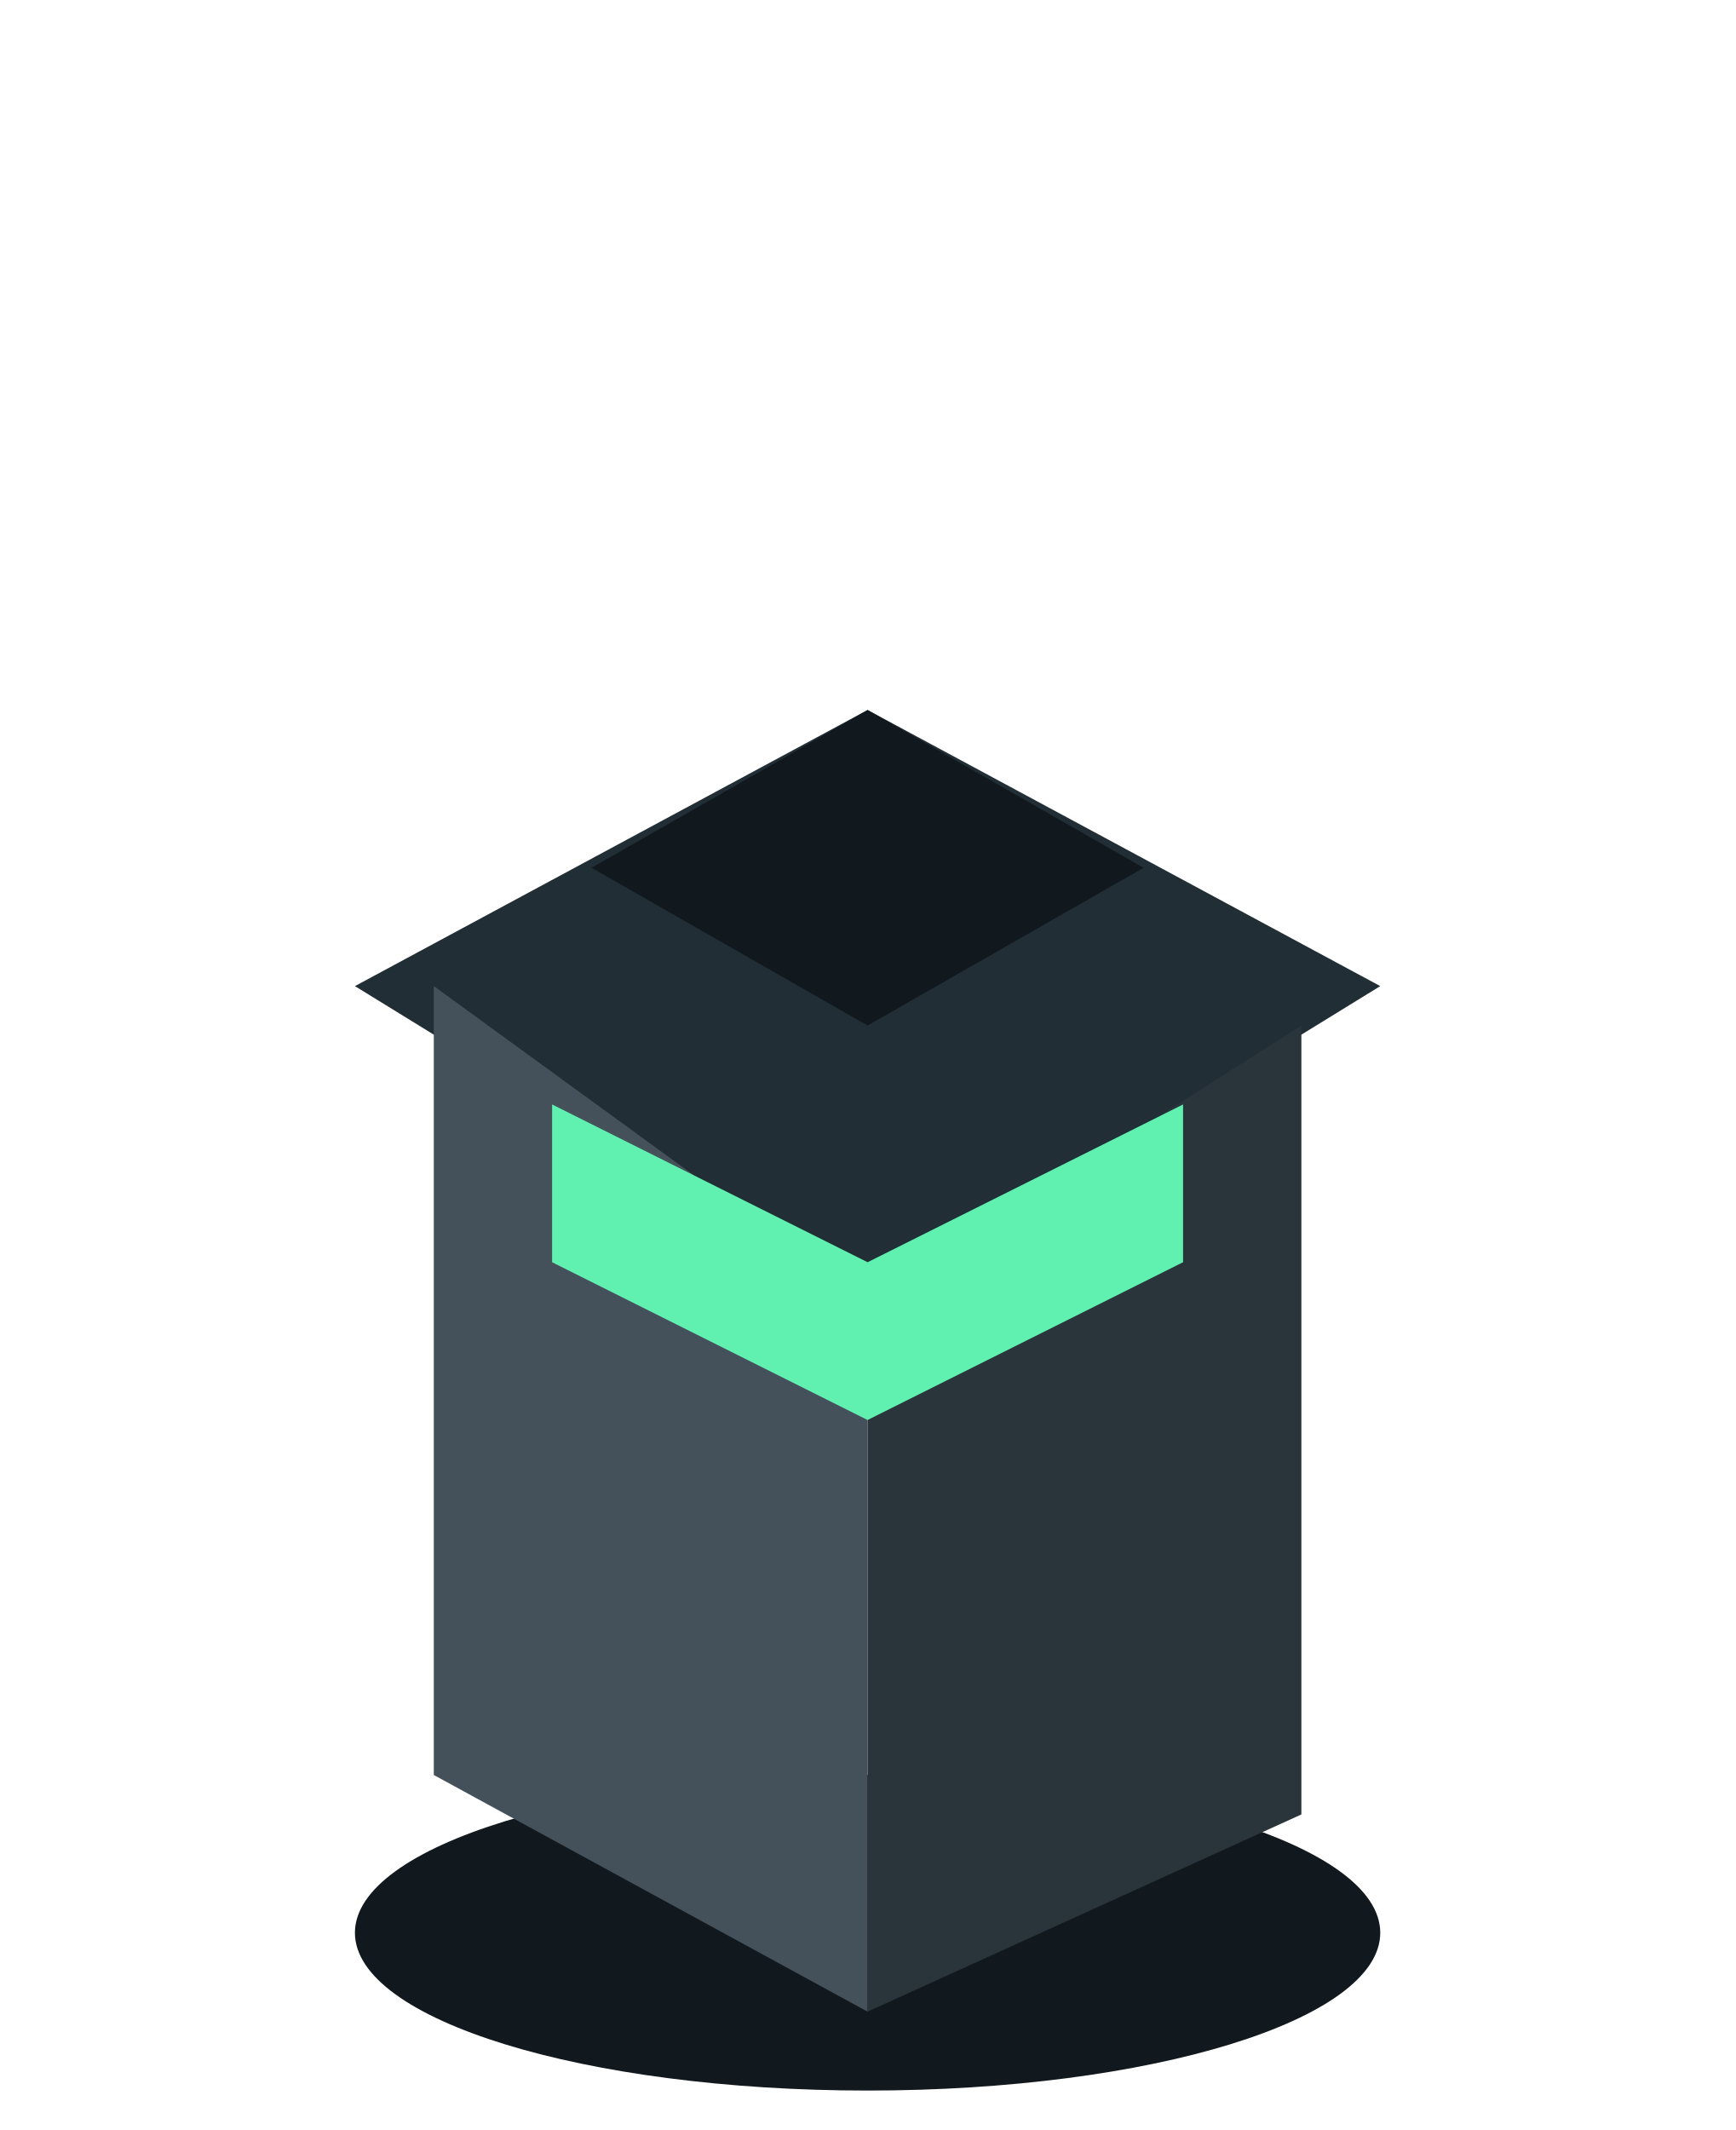
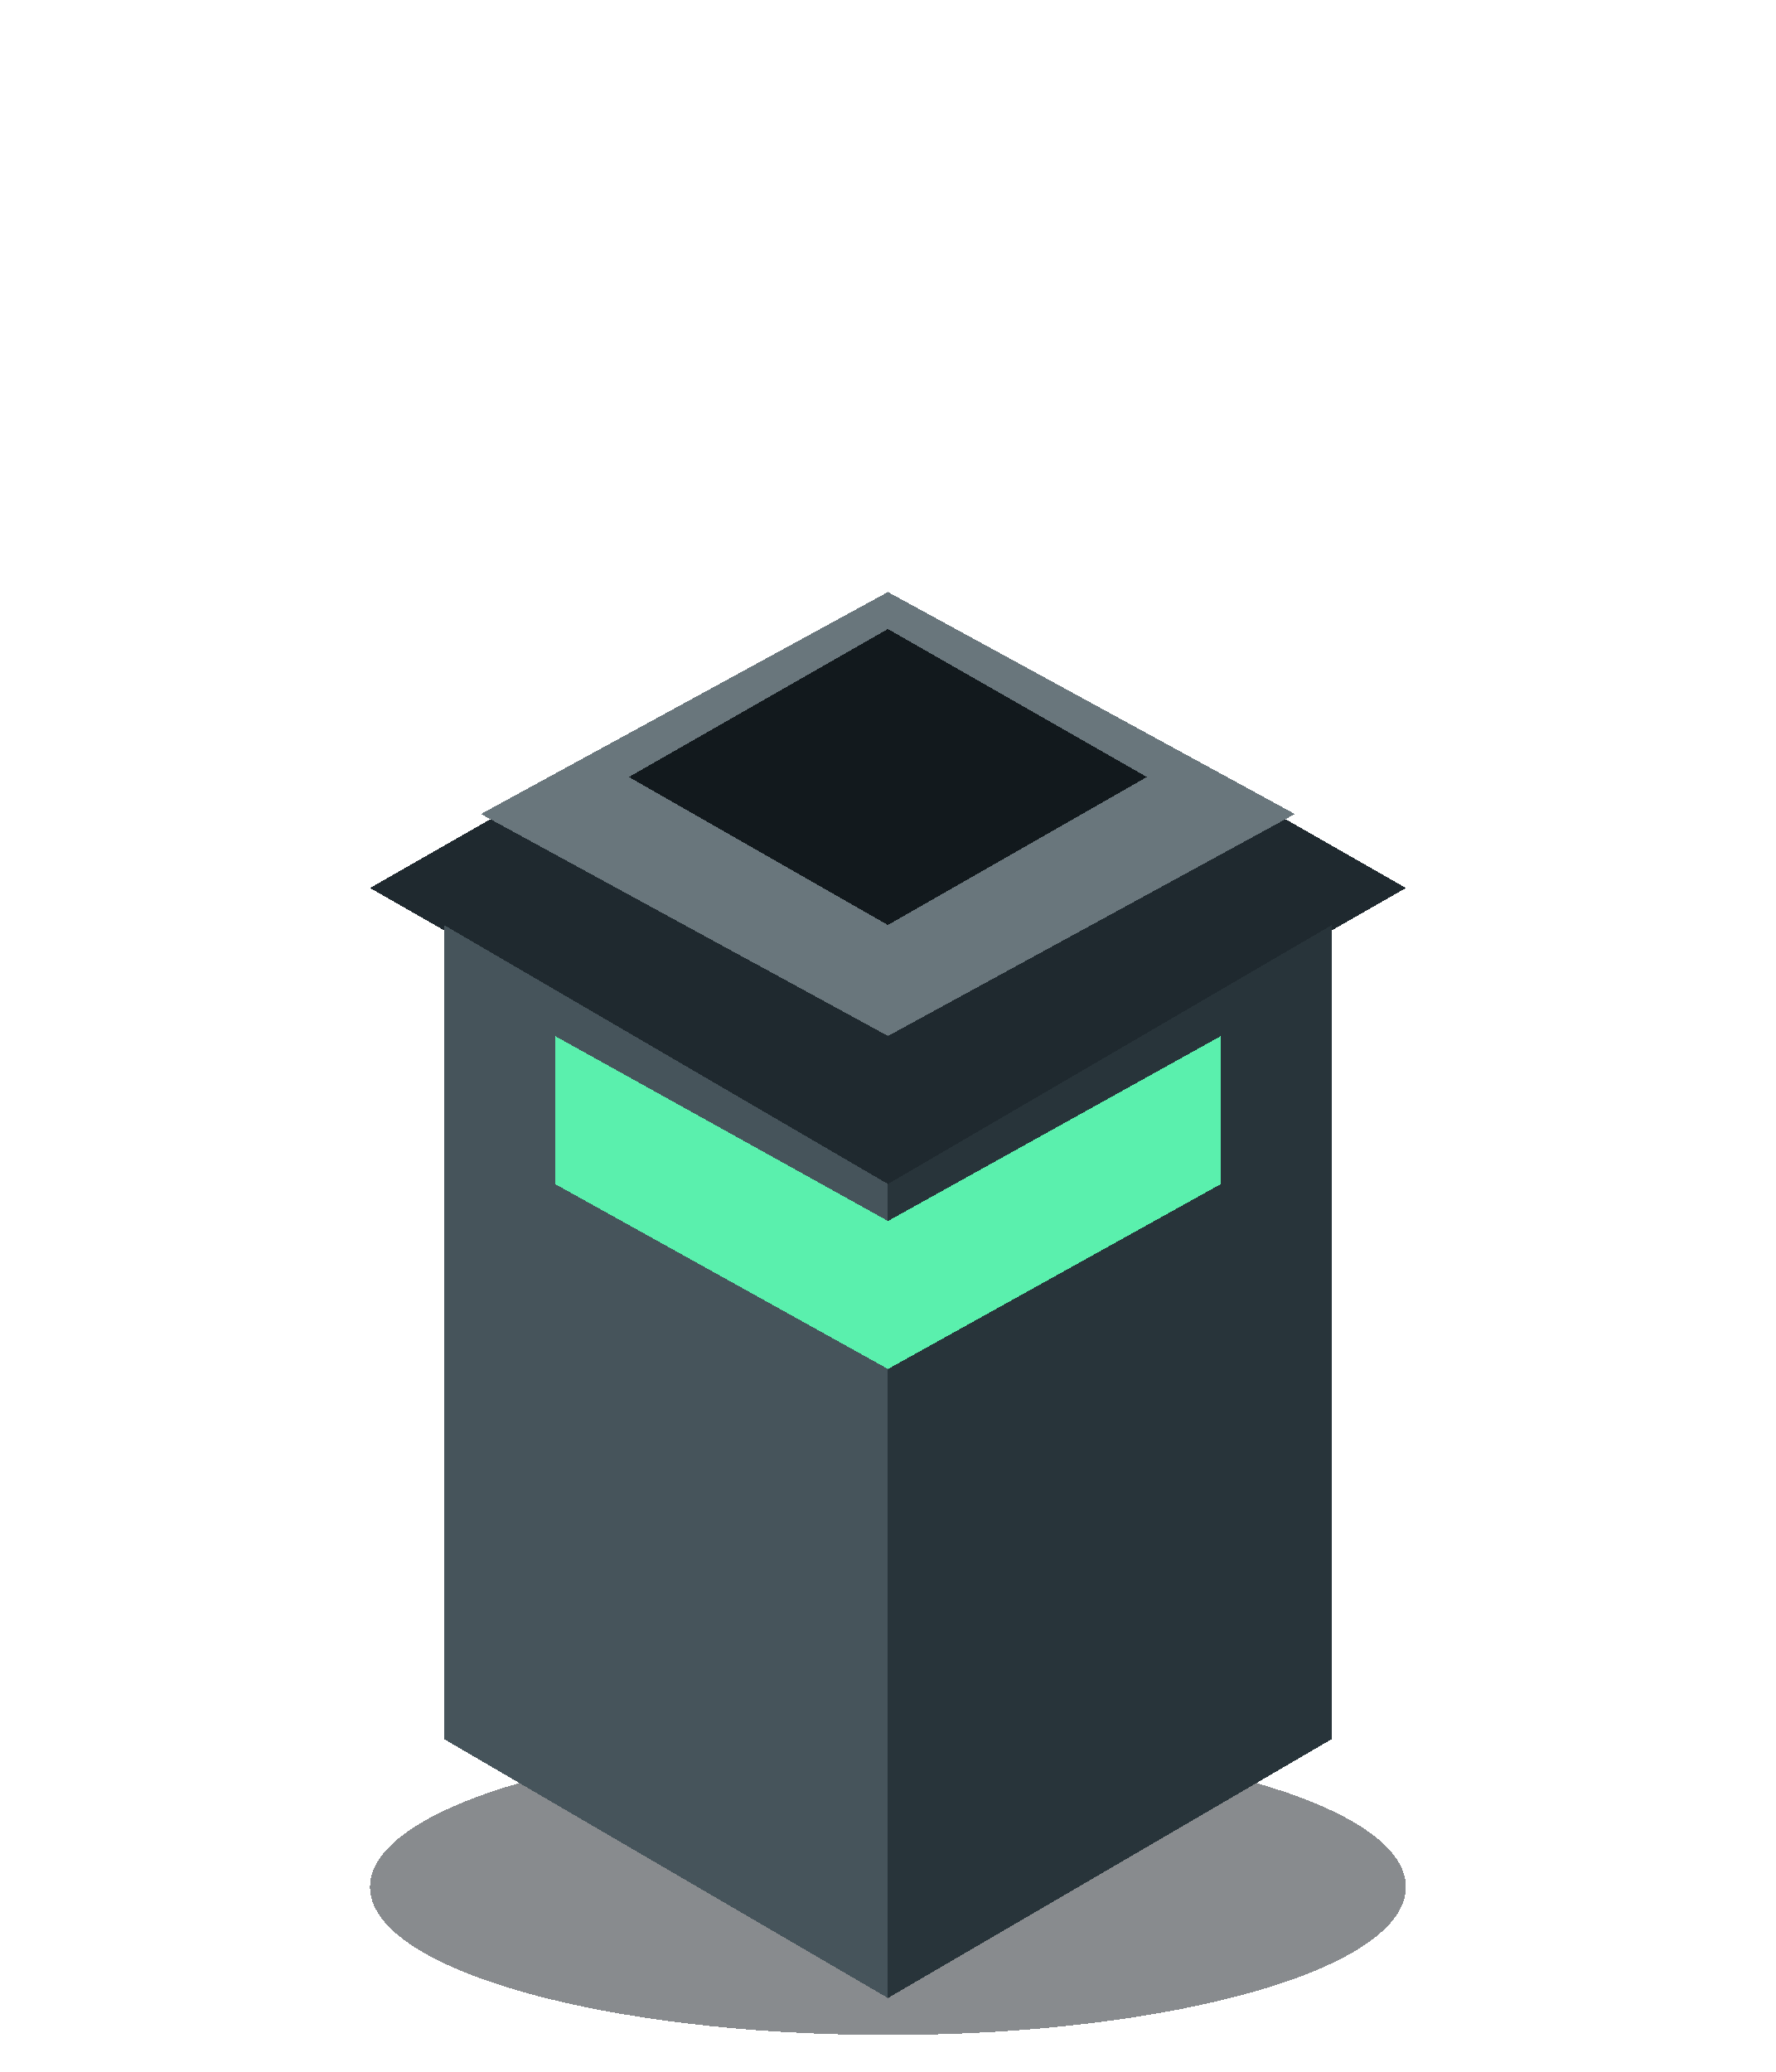
- <svg xmlns="http://www.w3.org/2000/svg" width="44" height="54" viewBox="0 0 44 54">
-   <ellipse cx="22" cy="49" rx="13" ry="4" fill="#12191e" />
-   <path fill="#222e35" d="m9 25 13-7 13 7-13 8z" />
-   <path fill="#44515a" d="M11 25v20l11 6V33z" />
-   <path fill="#29343b" d="m22 33 11-7v20l-11 5z" />
-   <path fill="#60f1b0" d="m14 28 8 4 8-4v4l-8 4-8-4z" />
-   <path fill="#11191e" d="m15 22 7-4 7 4-7 4z" />
+ <svg xmlns="http://www.w3.org/2000/svg" width="48" height="56" viewBox="0 0 48 56" shape-rendering="crispEdges">
+   <ellipse cx="24" cy="51" rx="14" ry="4" fill="#11181d" opacity=".5" />
+   <path fill="#1f292f" d="m10 24 14-8 14 8-14 8z" />
+   <path fill="#46545b" d="M12 25v22l12 7V32z" />
+   <path fill="#28343a" d="m24 32 12-7v22l-12 7z" />
+   <path fill="#69767c" d="m13 22 11-6 11 6-11 6z" />
+   <path fill="#5af0ad" d="m15 28 9 5 9-5v4l-9 5-9-5z" />
+   <path fill="#12191d" d="m17 21 7-4 7 4-7 4z" />
</svg>
